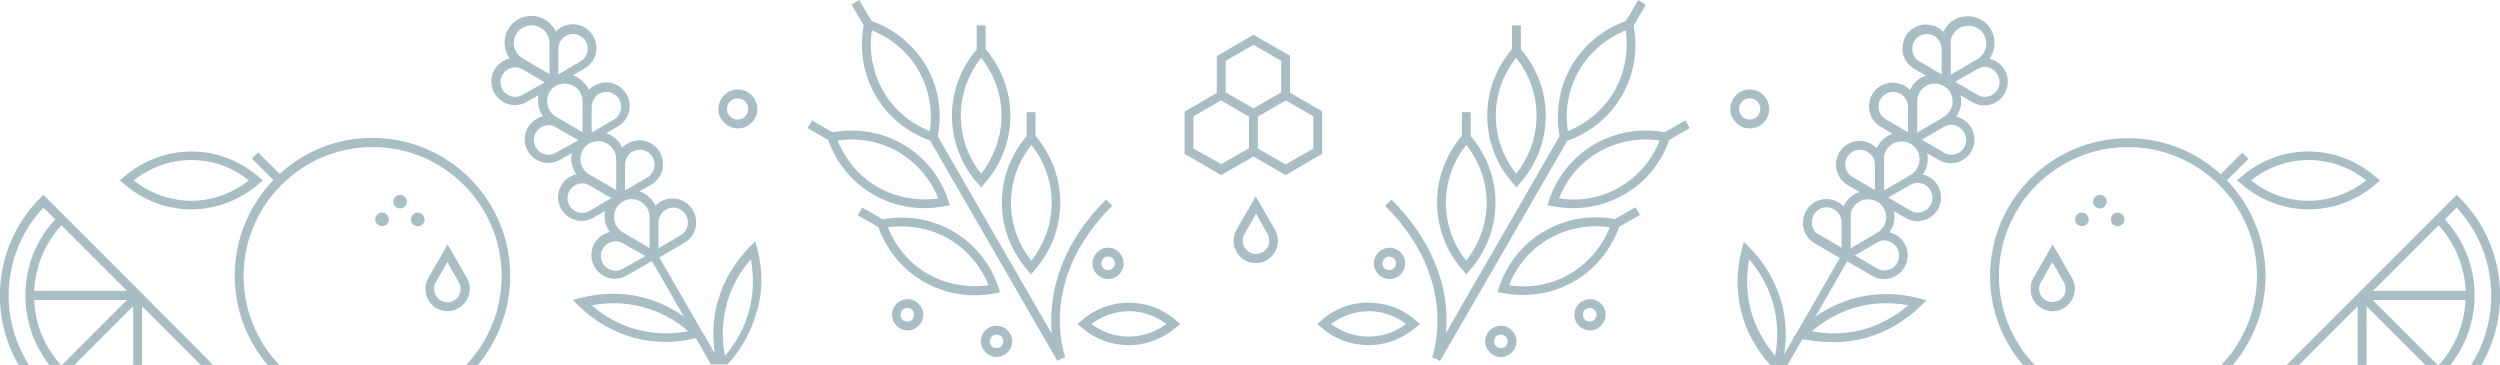
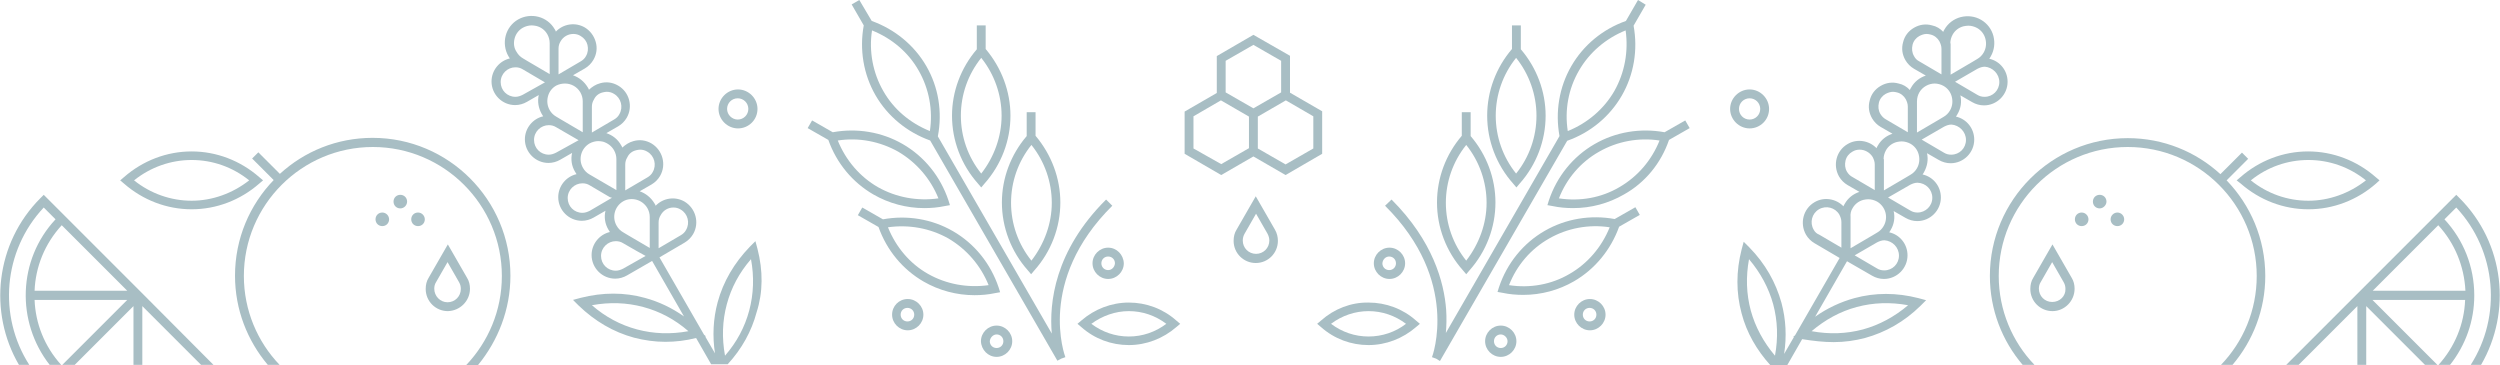
- <svg xmlns="http://www.w3.org/2000/svg" width="" height="" viewBox="0 0 846.7 123.6">
+ <svg xmlns="http://www.w3.org/2000/svg" width="880" height="128.426" viewBox="0 0 846.7 123.6">
  <style>.a{fill:#A8BEC4;}</style>
  <path d="M832 66l-6.1 6.1 -51.5 51.5h4.2l19.9-19.9v19.9h3v-19.9l19.9 19.9h4.2l-22-22h31.4c-0.3 8.2-3.5 15.9-9 22h3.9c5.3-6.7 8.2-14.9 8.2-23.5 0-9.7-3.6-18.8-10.1-25.8l4-4c13.8 14.8 15.4 36.9 4.9 53.3h3.5c10.4-17.9 8-41.2-7.3-56.5L832 66zM835.1 98.5H803.7l22.2-22.2C831.5 82.4 834.7 90.2 835.1 98.5" class="a" />
  <path d="M759 62.2c6.4 5.6 14.5 8.7 22.9 8.7s16.5-3.1 22.9-8.7L806 61.1l-1.3-1.1c-6.4-5.6-14.5-8.7-22.9-8.7s-16.5 3.1-22.9 8.7l-1.3 1.1L759 62.2zM781.9 54.2c7.1 0 13.9 2.4 19.5 6.9 -5.6 4.4-12.5 6.9-19.5 6.9 -7.1 0-13.9-2.4-19.5-6.9C768 56.6 774.8 54.2 781.9 54.2" class="a" />
  <path d="M756.2 123.6c6.9-8.1 11.1-18.7 11.1-30.1h0c0-12.6-5-24-13.1-32.4l7.3-7.3 -2.1-2.1 -7.3 7.3c-8.3-7.6-19.3-12.2-31.4-12.2 -25.7 0-46.7 20.9-46.7 46.7 0 11.5 4.2 22 11.1 30.1h4c-7.5-7.8-12.1-18.5-12.1-30.1 0-24.1 19.6-43.7 43.7-43.7 24.1 0 43.7 19.6 43.7 43.7h0c0 11.7-4.6 22.3-12.1 30.1H756.2z" class="a" />
  <path d="M702.7 97.8c0-1.3-0.3-2.6-1-3.7l-6.5-11.3 -6.5 11.3c-0.7 1.1-1 2.4-1 3.8 0 4.2 3.4 7.5 7.5 7.5S702.7 102 702.7 97.8M695.1 102.3c-2.5 0-4.5-2-4.5-4.5 0-0.8 0.2-1.6 0.6-2.2l3.9-6.8 3.9 6.8c0.4 0.7 0.6 1.4 0.6 2.3C699.7 100.3 697.7 102.3 695.1 102.3" class="a" />
  <path d="M418.8 77.8c-0.7 1.1-1 2.4-1 3.8 0 4.2 3.4 7.5 7.5 7.5 4.2 0 7.5-3.4 7.5-7.5 0-1.3-0.3-2.6-1-3.8l-6.5-11.3L418.8 77.8zM429.9 81.5c0 2.5-2 4.5-4.5 4.5 -2.5 0-4.5-2-4.5-4.5 0-0.8 0.2-1.6 0.6-2.3l3.9-6.8 3.9 6.8C429.7 80 429.9 80.7 429.9 81.5" class="a" />
  <path d="M719.5 74.3c0-1.2-1-2.3-2.3-2.3 -1.2 0-2.3 1-2.3 2.3 0 1.3 1 2.3 2.3 2.3C718.5 76.6 719.5 75.6 719.5 74.3" class="a" />
  <path d="M707.4 74.3c0-1.2-1-2.3-2.3-2.3s-2.3 1-2.3 2.3c0 1.3 1 2.3 2.3 2.3S707.4 75.6 707.4 74.3" class="a" />
  <path d="M713.5 68.3c0-1.3-1-2.3-2.3-2.3 -1.3 0-2.3 1-2.3 2.3 0 1.3 1 2.3 2.3 2.3C712.4 70.6 713.5 69.5 713.5 68.3" class="a" />
  <path d="M465.3 89.2c0 2.9 2.4 5.3 5.3 5.3s5.3-2.4 5.3-5.3c0-2.9-2.4-5.3-5.3-5.3S465.3 86.3 465.3 89.2M470.5 86.9c1.3 0 2.3 1 2.3 2.3 0 1.3-1 2.3-2.3 2.3s-2.3-1-2.3-2.3C468.3 87.9 469.3 86.9 470.5 86.9" class="a" />
  <path d="M503 115.6c0 2.9 2.4 5.3 5.3 5.3s5.3-2.4 5.3-5.3c0-2.9-2.4-5.3-5.3-5.3S503 112.7 503 115.6M510.6 115.6c0 1.3-1 2.3-2.3 2.3 -1.3 0-2.3-1-2.3-2.3s1-2.3 2.3-2.3C509.5 113.3 510.6 114.4 510.6 115.6" class="a" />
  <path d="M533.2 106.6c0 2.9 2.4 5.3 5.3 5.3s5.3-2.4 5.3-5.3c0-2.9-2.4-5.3-5.3-5.3S533.2 103.7 533.2 106.6M540.7 106.6c0 1.3-1 2.3-2.3 2.3s-2.3-1-2.3-2.3 1-2.3 2.3-2.3S540.7 105.3 540.7 106.6" class="a" />
  <path d="M565.3 47.4l7-4 -1.5-2.6 -7 4c-8.2-1.5-16.6-0.1-23.7 4 -7.3 4.2-12.8 11-15.5 19.1l-0.5 1.6 1.7 0.3c2.3 0.5 4.7 0.7 7 0.7 6.1 0 12-1.6 17.2-4.6C557.2 61.9 562.6 55.3 565.3 47.4M548.5 63.4c-6.1 3.6-13.3 4.9-20.5 3.8 2.6-6.7 7.4-12.3 13.6-15.8 6.1-3.5 13.4-4.9 20.5-3.8C559.4 54.3 554.7 59.8 548.5 63.4" class="a" />
  <path d="M555.4 72.8l-1.5-2.6 -7 4c-8.2-1.5-16.6-0.1-23.7 4 -7.3 4.2-12.8 11-15.5 19.1l-0.5 1.6 1.7 0.3c2.3 0.5 4.7 0.7 7 0.7 6.1 0 12-1.6 17.2-4.6 7.1-4.1 12.5-10.7 15.3-18.5L555.4 72.8zM531.6 92.8c-6.1 3.6-13.4 4.9-20.5 3.8 2.6-6.7 7.4-12.3 13.6-15.8 6.1-3.5 13.4-4.9 20.5-3.8C542.5 83.7 537.7 89.3 531.6 92.8" class="a" />
  <path d="M512.1 8.6v8c-5.4 6.3-8.4 14.3-8.4 22.6 0 8.4 3.1 16.6 8.8 23l1.1 1.3 1.1-1.3c5.7-6.4 8.8-14.6 8.8-23 0-8.2-3-16.2-8.4-22.5V8.6H512.1zM513.5 58.8c-4.5-5.6-6.9-12.5-6.9-19.6s2.4-14 6.9-19.6c4.5 5.6 6.9 12.6 6.9 19.6C520.4 46.3 518 53.2 513.5 58.8" class="a" />
  <path d="M495.1 38v8c-5.4 6.3-8.4 14.3-8.4 22.6 0 8.4 3.1 16.6 8.8 23l1.1 1.3 1.1-1.3c5.7-6.4 8.8-14.6 8.8-23 0-8.2-3-16.2-8.4-22.5v-8.1H495.1zM496.6 88.3c-4.5-5.6-6.9-12.5-6.9-19.6 0-7.1 2.4-14 6.9-19.6 4.5 5.6 6.9 12.6 6.9 19.6C503.5 75.7 501 82.6 496.6 88.3" class="a" />
  <path d="M469.1 69.7c25.6 25.4 16 51.1 15.9 51.3l1.4 0.5 1.3 0.8 43.1-74.6c7.9-2.8 14.4-8.2 18.5-15.3 4.1-7.1 5.5-15.5 4-23.7l4.1-7.1L554.8 0l-4.1 7.1c-7.9 2.8-14.4 8.2-18.5 15.3 -4.1 7.1-5.5 15.5-4 23.7l-38.5 66.7c0.2-2.3 0.3-5 0.1-7.9 -0.7-9.3-4.5-23.3-18.5-37.3L469.1 69.7zM534.8 23.9c3.5-6.1 9.1-10.9 15.8-13.6 1 7.1-0.3 14.3-3.8 20.5 -3.5 6.1-9.1 10.9-15.8 13.6C529.9 37.3 531.2 30.1 534.8 23.9" class="a" />
  <path d="M447.4 108.6l-1.3 1.1 1.3 1.1c4.5 4 10.2 6.1 16.1 6.1 5.9 0 11.6-2.2 16.1-6.1l1.3-1.1 -1.3-1.1c-4.5-4-10.2-6.1-16.1-6.1C457.6 102.4 451.9 104.6 447.4 108.6M463.5 114c-4.6 0-9-1.5-12.7-4.3 3.7-2.8 8.2-4.3 12.7-4.3 4.6 0 9 1.5 12.7 4.3C472.6 112.5 468.1 114 463.5 114" class="a" />
  <path d="M621.1 115.9c3.6 0 7.2-0.5 10.6-1.4 6.9-1.9 13.3-5.5 18.8-10.9l1.9-1.9 -2.6-0.7c-7.4-1.9-14.7-1.9-21.7 0h0c-4.7 1.3-9.2 3.4-13.3 6.3l10.8-18.8 8.5 4.9c1.2 0.7 2.6 1.1 4 1.1 4.4 0 8-3.6 8-8 0-3.8-2.6-7-6.2-7.8 0.2-0.2 0.3-0.5 0.5-0.8 1.2-2 1.5-4.3 1-6.4l4 2.3c1.2 0.7 2.6 1.1 4 1.1 4.4 0 8-3.6 8-8 0-3.8-2.6-7-6.2-7.8 0.2-0.2 0.3-0.5 0.5-0.8 1.1-2 1.5-4.2 1-6.4l4 2.3c1.2 0.7 2.6 1.1 4 1.1 4.4 0 8-3.6 8-8 0-3.8-2.6-7-6.2-7.8 0.2-0.2 0.3-0.5 0.5-0.8 1.2-2 1.5-4.3 1-6.4l4 2.3c1.2 0.7 2.6 1.1 4 1.1 4.4 0 8-3.6 8-8 0-3.8-2.6-7-6.2-7.8 0.2-0.2 0.3-0.5 0.5-0.8 1.2-2.1 1.5-4.5 0.9-6.9 -0.6-2.3-2.1-4.3-4.2-5.5 -2.1-1.2-4.5-1.5-6.9-0.9 -2.3 0.6-4.3 2.1-5.5 4.2 -0.2 0.3-0.3 0.5-0.4 0.8 -1-1.1-2.3-1.9-3.8-2.2 -2.1-0.6-4.2-0.3-6.1 0.8 -1.9 1.1-3.2 2.8-3.7 4.9 -0.6 2.1-0.3 4.2 0.8 6.1 0.7 1.2 1.7 2.2 2.9 2.9l4 2.3c-2.1 0.7-3.9 2.1-5 4.1 -0.2 0.3-0.3 0.5-0.4 0.8 -1-1.1-2.3-1.9-3.8-2.2 -2.1-0.6-4.2-0.3-6.1 0.8 -1.9 1.1-3.2 2.8-3.7 4.9 -0.6 2.1-0.3 4.2 0.8 6.1 0.7 1.2 1.7 2.2 2.9 2.9l4 2.3c-2.1 0.7-3.9 2.1-5 4.1 -0.2 0.3-0.3 0.5-0.4 0.8 -2.5-2.6-6.6-3.3-9.8-1.4 -3.8 2.2-5.1 7.1-2.9 11 0.7 1.2 1.7 2.2 2.9 2.9l4 2.3c-2.1 0.7-3.9 2.1-5 4.1 -0.2 0.3-0.3 0.5-0.4 0.8 -2.5-2.6-6.6-3.3-9.8-1.4 -3.8 2.2-5.1 7.1-2.9 11 0.7 1.2 1.7 2.2 2.9 2.9l7.5 4.4 1 0.6 -15.1 26.2 -0.6 0.5 0.2 0.1 -3.3 5.7c0.9-5.9 0.6-11.7-0.9-17.3 -1.9-6.9-5.5-13.3-10.9-18.8l-1.9-1.9 -0.7 2.6c-1.9 7.4-1.9 14.7 0 21.7 1.7 6.5 5.1 12.4 9.8 17.6h5.6l5.1-8.9C614.2 115.5 617.7 115.9 621.1 115.9M628.9 104L628.9 104c5.6-1.5 11.4-1.7 17.4-0.6 -4.6 3.9-9.8 6.7-15.3 8.2 -5.6 1.5-11.4 1.7-17.4 0.6C618.2 108.3 623.3 105.5 628.9 104M643.2 86.6c0 2.8-2.2 5-5 5 -0.9 0-1.7-0.2-2.5-0.7l-7.5-4.4 0 0 7.6-4.4c0.8-0.4 1.6-0.7 2.5-0.7C641 81.6 643.2 83.8 643.2 86.6M654.5 67c0 2.8-2.3 5-5 5 -0.9 0-1.7-0.2-2.5-0.7l-7.5-4.4 0.2-0.1 7.3-4.2c0.8-0.4 1.6-0.7 2.5-0.7C652.3 62 654.5 64.2 654.5 67M665.9 47.4c0 2.8-2.2 5-5 5 -0.9 0-1.7-0.2-2.5-0.7l-7.5-4.4 7.6-4.4c0.8-0.4 1.6-0.7 2.5-0.7C663.6 42.4 665.9 44.6 665.9 47.4M677.2 27.8c0 2.8-2.2 5-5 5 -0.9 0-1.7-0.2-2.5-0.7l-7.5-4.4 0 0 7.6-4.4c0.8-0.4 1.6-0.7 2.5-0.7C674.9 22.8 677.2 25 677.2 27.8M660.6 14.7c0-1.1 0.3-2.1 0.8-3 0.8-1.4 2.1-2.4 3.7-2.8 0.5-0.1 1.1-0.2 1.6-0.2 1 0 2.1 0.3 3 0.8 1.4 0.8 2.4 2.1 2.8 3.7 0.4 1.6 0.2 3.2-0.6 4.6 -0.5 0.9-1.3 1.7-2.2 2.2l-1.5 0.9c0 0 0 0 0 0l-7.5 4.4v-8.7V14.7zM648.3 19c-0.7-1.2-0.8-2.5-0.5-3.8 0.3-1.3 1.2-2.4 2.3-3 0.8-0.4 1.6-0.7 2.5-0.7 0.4 0 0.9 0.1 1.3 0.2 1.3 0.3 2.4 1.2 3 2.3 0.4 0.8 0.7 1.6 0.7 2.5v8.7l-7.5-4.4C649.3 20.4 648.7 19.8 648.3 19M650.1 31.3c1.1-1.9 3.2-3 5.2-3 1 0 2.1 0.3 3 0.8l0 0c1.4 0.8 2.4 2.1 2.8 3.7 0.4 1.6 0.2 3.2-0.6 4.6 -0.5 0.9-1.3 1.7-2.2 2.2l-1.5 0.9 0 0 -7.5 4.4 0-8.7c0 0 0 0 0 0v-1.8C649.3 33.2 649.6 32.2 650.1 31.3M636.9 38.6c-0.7-1.2-0.8-2.5-0.5-3.8 0.3-1.3 1.2-2.4 2.3-3 0.8-0.4 1.6-0.7 2.5-0.7 0.4 0 0.9 0.1 1.3 0.2 1.3 0.3 2.4 1.2 3 2.3 0.4 0.8 0.7 1.6 0.7 2.5v8.7l-7.5-4.4C638 40 637.4 39.4 636.9 38.6M638 53.9c0-1.1 0.3-2.1 0.8-3 0.8-1.4 2.1-2.4 3.7-2.8 0.5-0.1 1.1-0.2 1.6-0.2 1 0 2.1 0.3 3 0.8 1.4 0.8 2.4 2.1 2.8 3.7 0.4 1.6 0.2 3.2-0.6 4.6 -0.5 0.9-1.3 1.7-2.2 2.2l-1.5 0.9c0 0 0 0 0 0l-7.5 4.4v-8.7V53.9zM625.6 58.2c-0.7-1.2-0.8-2.5-0.5-3.8 0.3-1.3 1.2-2.4 2.3-3 0.8-0.5 1.6-0.7 2.5-0.7 1.7 0 3.4 0.9 4.4 2.5 0.4 0.8 0.7 1.6 0.7 2.5v8.7l-7.5-4.4C626.7 59.6 626.1 59 625.6 58.2M627.5 70.5c0.8-1.4 2.1-2.4 3.7-2.8 0.5-0.1 1.1-0.2 1.6-0.2 1 0 2.1 0.3 3 0.8l0 0c2.9 1.7 3.9 5.4 2.2 8.3 -0.5 0.9-1.3 1.7-2.2 2.2l-1.5 0.9c0 0 0 0 0 0l-7.5 4.4v-8.7c0 0 0 0 0 0V73.5C626.7 72.5 626.9 71.4 627.5 70.5M614.3 77.8c-1.4-2.4-0.6-5.5 1.8-6.9 2.4-1.4 5.5-0.6 6.9 1.8 0.4 0.8 0.7 1.6 0.7 2.5l0 8.7 -7.5-4.4C615.4 79.2 614.7 78.6 614.3 77.8M601.2 120.5c-3.9-4.6-6.7-9.8-8.2-15.3 -1.5-5.6-1.7-11.4-0.6-17.4 3.9 4.6 6.7 9.8 8.2 15.3C602.1 108.7 602.3 114.5 601.2 120.5" class="a" />
  <path d="M14.7 66l-1.1 1.1c-15.3 15.3-17.7 38.7-7.3 56.5h3.5c-10.6-16.5-8.9-38.6 4.9-53.3l4 4C5.9 88 5.3 109 16.7 123.6h3.9c-5.7-6.3-8.7-14.1-9-22h31.4l-22 22h4.2l19.9-19.9v19.9h3v-19.9l19.9 19.9h4.2L47.7 99 14.7 66zM43 98.5H11.6c0.3-8 3.4-15.9 9.2-22.2L43 98.5z" class="a" />
  <path d="M87.7 62.2l1.3-1.1 -1.3-1.1c-6.4-5.6-14.5-8.7-22.9-8.7s-16.5 3.1-22.9 8.7l-1.3 1.1 1.3 1.1c6.4 5.6 14.5 8.7 22.9 8.7S81.3 67.8 87.7 62.2M64.8 54.2c7.1 0 13.9 2.4 19.5 6.9 -5.6 4.4-12.5 6.9-19.5 6.9s-13.9-2.4-19.5-6.9C50.9 56.6 57.8 54.2 64.8 54.2" class="a" />
  <path d="M172.8 93.4c0-25.7-20.9-46.7-46.7-46.7 -12.1 0-23.1 4.6-31.4 12.2l-7.3-7.3 -2.1 2.1 7.3 7.3c-8.1 8.4-13.1 19.8-13.1 32.4h0c0 11.5 4.2 22 11.1 30.2h4c-7.5-7.8-12.1-18.5-12.1-30.1h0c0-24.1 19.6-43.7 43.7-43.7s43.7 19.6 43.7 43.7c0 11.7-4.6 22.3-12.1 30.2h4C168.6 115.4 172.8 104.9 172.8 93.4" class="a" />
  <path d="M159.1 97.8c0-1.3-0.3-2.6-1-3.7l-6.5-11.3 -6.5 11.3c-0.7 1.1-1 2.4-1 3.8 0 4.2 3.4 7.5 7.5 7.5C155.7 105.3 159.1 102 159.1 97.8M147 97.8c0-0.8 0.2-1.6 0.6-2.2l3.9-6.8 3.9 6.8c0.4 0.7 0.6 1.4 0.6 2.3 0 2.5-2 4.5-4.5 4.5S147 100.3 147 97.8" class="a" />
  <path d="M131.7 74.3c0-1.2-1-2.3-2.3-2.3 -1.3 0-2.3 1-2.3 2.3 0 1.3 1 2.3 2.3 2.3C130.7 76.6 131.7 75.6 131.7 74.3" class="a" />
  <path d="M143.8 74.3c0-1.2-1-2.3-2.3-2.3 -1.3 0-2.3 1-2.3 2.3 0 1.3 1 2.3 2.3 2.3C142.8 76.6 143.8 75.6 143.8 74.3" class="a" />
  <path d="M137.8 68.3c0-1.3-1-2.3-2.3-2.3s-2.3 1-2.3 2.3c0 1.3 1 2.3 2.3 2.3S137.8 69.5 137.8 68.3" class="a" />
  <path d="M256.5 84.3l-0.7-2.6 -1.9 1.9c-5.3 5.5-9 11.8-10.9 18.8 -1.5 5.6-1.8 11.4-0.9 17.3l-3.3-5.7 0.2-0.1 -0.6-0.5 -15.1-26.2 1-0.6 7.5-4.4c1.2-0.7 2.2-1.7 2.9-2.9 2.2-3.8 0.9-8.7-2.9-11 -3.3-1.9-7.3-1.2-9.8 1.4 -0.1-0.3-0.2-0.5-0.4-0.8 -1.2-2-3-3.4-5-4.1l4-2.3c1.2-0.7 2.2-1.7 2.9-2.9 2.2-3.8 0.9-8.7-2.9-11 -1.9-1.1-4-1.4-6.1-0.8 -1.5 0.4-2.7 1.2-3.8 2.2 -0.1-0.3-0.2-0.5-0.4-0.8 -1.1-2-2.9-3.4-5-4.1l4-2.3c1.2-0.7 2.2-1.7 2.9-2.9 2.2-3.8 0.9-8.7-2.9-10.9 -1.9-1.1-4-1.4-6.1-0.8 -1.5 0.4-2.7 1.2-3.8 2.2 -0.1-0.3-0.2-0.5-0.4-0.8 -1.2-2-3-3.4-5-4.1l4-2.3c1.2-0.7 2.2-1.7 2.9-2.9 1.1-1.9 1.4-4 0.8-6.1 -0.6-2.1-1.9-3.8-3.7-4.9 -3.3-1.9-7.3-1.2-9.8 1.4 -0.1-0.3-0.2-0.5-0.4-0.8 -1.2-2.1-3.2-3.6-5.5-4.2 -2.3-0.6-4.8-0.3-6.9 0.9 -2.1 1.2-3.6 3.2-4.2 5.5 -0.6 2.3-0.3 4.8 0.9 6.9 0.2 0.3 0.3 0.5 0.5 0.8 -3.5 0.8-6.2 4-6.2 7.8 0 4.4 3.6 8 8 8 1.4 0 2.8-0.4 4-1.1l4-2.3c-0.5 2.2-0.1 4.4 1 6.4 0.2 0.3 0.3 0.5 0.5 0.8 -3.5 0.8-6.2 4-6.2 7.8 0 4.4 3.6 8 8 8 1.4 0 2.8-0.4 4-1.1l4-2.3c-0.5 2.1-0.2 4.4 1 6.4 0.2 0.3 0.3 0.5 0.5 0.8 -3.5 0.8-6.2 4-6.2 7.8 0 4.4 3.6 8 8 8 1.4 0 2.8-0.4 4-1.1l4-2.3c-0.5 2.1-0.2 4.4 1 6.4 0.2 0.3 0.3 0.5 0.5 0.8 -3.5 0.8-6.2 4-6.2 7.8 0 4.4 3.6 8 8 8 1.4 0 2.8-0.4 4-1.1l8.5-4.9 10.8 18.8c-4.1-2.9-8.5-5-13.3-6.3 -6.9-1.9-14.2-1.9-21.7 0l-2.6 0.7 1.9 1.9c5.5 5.3 11.8 9 18.8 10.9 3.5 0.9 7 1.4 10.6 1.4 3.4 0 6.9-0.4 10.4-1.3l5.1 8.9h5.6c4.8-5.2 8.1-11.2 9.8-17.6C258.4 99 258.4 91.7 256.5 84.3M215.7 111.6c-5.6-1.5-10.7-4.2-15.3-8.2 6-1.1 11.8-0.9 17.4 0.6 5.6 1.5 10.7 4.2 15.3 8.2C227.1 113.3 221.3 113.1 215.7 111.6M228 70.3c0.9 0 1.7 0.2 2.5 0.7 2.4 1.4 3.2 4.5 1.8 6.9 -0.4 0.8-1.1 1.4-1.8 1.8l-7.5 4.4v-8.7c0-0.9 0.2-1.7 0.7-2.5C224.6 71.2 226.3 70.3 228 70.3M219.2 70.5c0.5 0.9 0.8 1.9 0.8 3v1.8c0 0 0 0 0 0v8.7l-7.5-4.4c0 0 0 0 0 0l-1.5-0.9c-0.9-0.5-1.7-1.3-2.2-2.2 -1.7-2.9-0.7-6.6 2.2-8.3h0c0 0 0 0 0 0C213.8 66.6 217.5 67.6 219.2 70.5M215.4 50.9c0.4-0.1 0.9-0.2 1.3-0.2 0.9 0 1.7 0.2 2.5 0.7 2.4 1.4 3.2 4.5 1.8 6.9 -0.4 0.8-1.1 1.4-1.8 1.8l-7.5 4.4v-8.7c0-0.9 0.2-1.7 0.7-2.5C213 52 214.1 51.2 215.4 50.9M207.9 50.9c0.5 0.9 0.8 1.9 0.8 3v1.8c0 0 0 0 0 0v8.7l-9.1-5.3c-0.9-0.5-1.7-1.3-2.2-2.2 -1.7-2.9-0.7-6.6 2.2-8.3 0.9-0.5 2-0.8 3-0.8 0.5 0 1.1 0.1 1.6 0.2C205.8 48.5 207.1 49.5 207.9 50.9M204.1 31.3c0.4-0.1 0.9-0.2 1.3-0.2 0.9 0 1.7 0.2 2.5 0.7 2.4 1.4 3.2 4.5 1.8 6.9 -0.4 0.8-1.1 1.4-1.8 1.8l-7.5 4.4v-8.7c0-0.9 0.2-1.7 0.7-2.5C201.7 32.4 202.8 31.6 204.1 31.3M191.3 28.3c2.1 0 4.1 1.1 5.2 3 0.5 0.9 0.8 1.9 0.8 3v1.8 8.7l-7.5-4.4c0 0 0 0 0 0l-1.5-0.9c-0.9-0.5-1.7-1.3-2.2-2.2 -0.8-1.4-1-3-0.6-4.6 0.4-1.6 1.4-2.9 2.8-3.7l0 0C189.3 28.5 190.3 28.3 191.3 28.3M194.1 11.5c0.9 0 1.7 0.2 2.5 0.7 1.2 0.7 2 1.8 2.3 3 0.3 1.3 0.2 2.6-0.5 3.8 -0.4 0.8-1.1 1.4-1.8 1.8l-7.5 4.4v-8.7c0-0.9 0.2-1.7 0.7-2.5C190.7 12.4 192.4 11.5 194.1 11.5M174.2 13.1c0.4-1.6 1.4-2.9 2.8-3.7 0.9-0.5 2-0.8 3-0.8 0.5 0 1.1 0.1 1.6 0.2 1.6 0.4 2.9 1.4 3.7 2.8 0.5 0.9 0.8 1.9 0.8 3v1.8 8.7l-7.5-4.4c0 0 0 0 0 0l-1.5-0.9c-0.9-0.5-1.7-1.3-2.2-2.2C174 16.3 173.8 14.7 174.2 13.1M177 32.1c-0.8 0.4-1.6 0.7-2.5 0.7 -2.8 0-5-2.2-5-5 0-2.8 2.3-5 5-5 0.9 0 1.7 0.2 2.5 0.7l6.3 3.7 1.2 0.7L177 32.1zM188.3 51.7c-0.8 0.4-1.6 0.7-2.5 0.7 -2.8 0-5-2.2-5-5 0-2.8 2.3-5 5-5 0.9 0 1.7 0.2 2.5 0.7l7.6 4.4L188.3 51.7zM199.7 71.4c-0.8 0.4-1.6 0.7-2.5 0.7 -2.8 0-5-2.2-5-5 0-2.8 2.3-5 5-5 0.9 0 1.7 0.2 2.5 0.7l6.8 4L207.2 67 199.7 71.4zM211 91c-0.8 0.4-1.6 0.7-2.5 0.7 -2.8 0-5-2.2-5-5 0-2.8 2.3-5 5-5 0.9 0 1.7 0.2 2.5 0.7l4.7 2.7 2.9 1.6L211 91zM253.7 105.2c-1.5 5.6-4.2 10.7-8.2 15.3 -1.1-6-0.9-11.8 0.6-17.4 1.5-5.6 4.2-10.7 8.2-15.3C255.4 93.7 255.2 99.6 253.7 105.2" class="a" />
  <path d="M375.3 83.9c-2.9 0-5.3 2.4-5.3 5.3 0 2.9 2.4 5.3 5.3 5.3 2.9 0 5.3-2.4 5.3-5.3C380.5 86.3 378.2 83.9 375.3 83.9M375.3 91.5c-1.3 0-2.3-1-2.3-2.3 0-1.3 1-2.3 2.3-2.3 1.3 0 2.3 1 2.3 2.3C377.5 90.5 376.5 91.5 375.3 91.5" class="a" />
  <path d="M337.5 120.9c2.9 0 5.3-2.4 5.3-5.3 0-2.9-2.4-5.3-5.3-5.3 -2.9 0-5.3 2.4-5.3 5.3C332.3 118.5 334.6 120.9 337.5 120.9M337.5 113.3c1.3 0 2.3 1 2.3 2.3 0 1.3-1 2.3-2.3 2.3 -1.3 0-2.3-1-2.3-2.3C335.3 114.4 336.3 113.3 337.5 113.3" class="a" />
  <path d="M302.1 106.6c0 2.9 2.4 5.3 5.3 5.3 2.9 0 5.3-2.4 5.3-5.3 0-2.9-2.4-5.3-5.3-5.3C304.4 101.3 302.1 103.7 302.1 106.6M309.6 106.6c0 1.3-1 2.3-2.3 2.3 -1.3 0-2.3-1-2.3-2.3s1-2.3 2.3-2.3C308.6 104.3 309.6 105.3 309.6 106.6" class="a" />
  <path d="M313.7 22.4c-4.1-7.1-10.7-12.5-18.5-15.3L291 0 288.4 1.5l4.1 7.1c-1.5 8.2-0.1 16.6 4 23.7 4.1 7.1 10.7 12.5 18.5 15.3l43.1 74.6 1.3-0.7 1.4-0.5c-0.1-0.3-9.8-25.8 15.9-51.3l-2.1-2.1c-17.5 17.4-19.3 35.1-18.4 45.4l-38.6-66.8C319.2 37.9 317.8 29.5 313.7 22.4M299.1 30.8c-3.5-6.1-4.9-13.4-3.8-20.5 6.7 2.7 12.3 7.4 15.8 13.6 3.5 6.1 4.9 13.4 3.8 20.5C308.2 41.7 302.6 37 299.1 30.8" class="a" />
  <path d="M282 44.8l-7-4 -1.5 2.6 7 4c2.8 7.9 8.2 14.4 15.3 18.5 5.2 3 11.2 4.6 17.2 4.6 2.3 0 4.7-0.2 7-0.7l1.7-0.3 -0.5-1.6c-2.7-8.1-8.2-14.9-15.5-19.1C298.6 44.7 290.2 43.3 282 44.8M304.2 51.4c6.1 3.6 10.9 9.1 13.6 15.8 -7.1 1-14.3-0.3-20.5-3.8 -6.1-3.5-10.9-9.1-13.6-15.8C290.8 46.5 298 47.9 304.2 51.4" class="a" />
  <path d="M330 100c2.3 0 4.7-0.2 7-0.7l1.7-0.3 -0.5-1.6c-2.7-8.1-8.2-14.9-15.5-19.1 -7.1-4.1-15.5-5.5-23.7-4l-7-4 -1.5 2.6 7 4c2.8 7.9 8.2 14.4 15.3 18.5C318 98.4 324 100 330 100M300.7 77c7.1-1 14.3 0.3 20.5 3.8 6.1 3.6 10.9 9.1 13.6 15.8 -7.1 1-14.3-0.3-20.5-3.8C308.1 89.3 303.4 83.7 300.7 77" class="a" />
  <path d="M330.8 8.6v8.1c-5.4 6.3-8.4 14.3-8.4 22.5 0 8.4 3.1 16.6 8.8 23l1.1 1.3 1.1-1.3c5.7-6.4 8.8-14.6 8.8-23 0-8.2-3-16.2-8.4-22.6V8.6H330.8zM332.3 58.8c-4.5-5.6-6.9-12.5-6.9-19.6 0-7.1 2.4-14 6.9-19.6 4.5 5.6 6.9 12.6 6.9 19.6S336.7 53.2 332.3 58.8" class="a" />
  <path d="M347.7 38v8.1c-5.4 6.3-8.4 14.3-8.4 22.5 0 8.4 3.1 16.6 8.8 23l1.1 1.3 1.1-1.3c5.7-6.4 8.8-14.6 8.8-23 0-8.2-3-16.2-8.4-22.6v-8H347.7zM349.3 88.3c-4.5-5.6-6.9-12.5-6.9-19.6s2.4-14 6.9-19.6c4.5 5.6 6.9 12.6 6.9 19.6C356.2 75.7 353.7 82.6 349.3 88.3" class="a" />
  <path d="M364.9 109.7l1.3 1.1c4.5 4 10.2 6.1 16.1 6.1s11.6-2.2 16.1-6.1l1.3-1.1 -1.3-1.1c-4.5-4-10.2-6.1-16.1-6.1s-11.6 2.2-16.1 6.1L364.9 109.7zM382.3 105.4c4.6 0 9 1.5 12.7 4.3 -3.7 2.8-8.1 4.3-12.7 4.3s-9-1.5-12.7-4.3C373.3 107 377.7 105.4 382.3 105.4" class="a" />
  <path d="M424.5 11.8l-12.4 7.2v12.5l-10.9 6.3v14.3l12.4 7.2 10.9-6.3 10.9 6.3 12.4-7.2V37.7l-10.9-6.3V18.9L424.5 11.8zM424.5 15.2l9.4 5.4v10.7l-9.4 5.4 -9.4-5.4V20.6L424.5 15.2zM404.2 50.3V39.4l9.3-5.4 9.5 5.5v10.7l-9.4 5.4L404.2 50.3zM444.8 50.3l-9.4 5.4 -9.4-5.4V39.5l9.5-5.5 9.3 5.4V50.3z" class="a" />
  <path d="M599.2 36.9c0-3.6-3-6.6-6.6-6.6s-6.6 3-6.6 6.6c0 3.6 3 6.6 6.6 6.6S599.2 40.6 599.2 36.9M589 36.9c0-2 1.6-3.6 3.6-3.6s3.6 1.6 3.6 3.6c0 2-1.6 3.6-3.6 3.6S589 38.9 589 36.9" class="a" />
  <path d="M256.5 36.9c0-3.6-3-6.6-6.6-6.6 -3.6 0-6.6 3-6.6 6.6 0 3.6 3 6.6 6.6 6.6C253.5 43.5 256.5 40.6 256.5 36.9M246.2 36.9c0-2 1.6-3.6 3.6-3.6 2 0 3.6 1.6 3.6 3.6 0 2-1.6 3.6-3.6 3.6C247.9 40.5 246.2 38.9 246.2 36.9" class="a" />
</svg>
